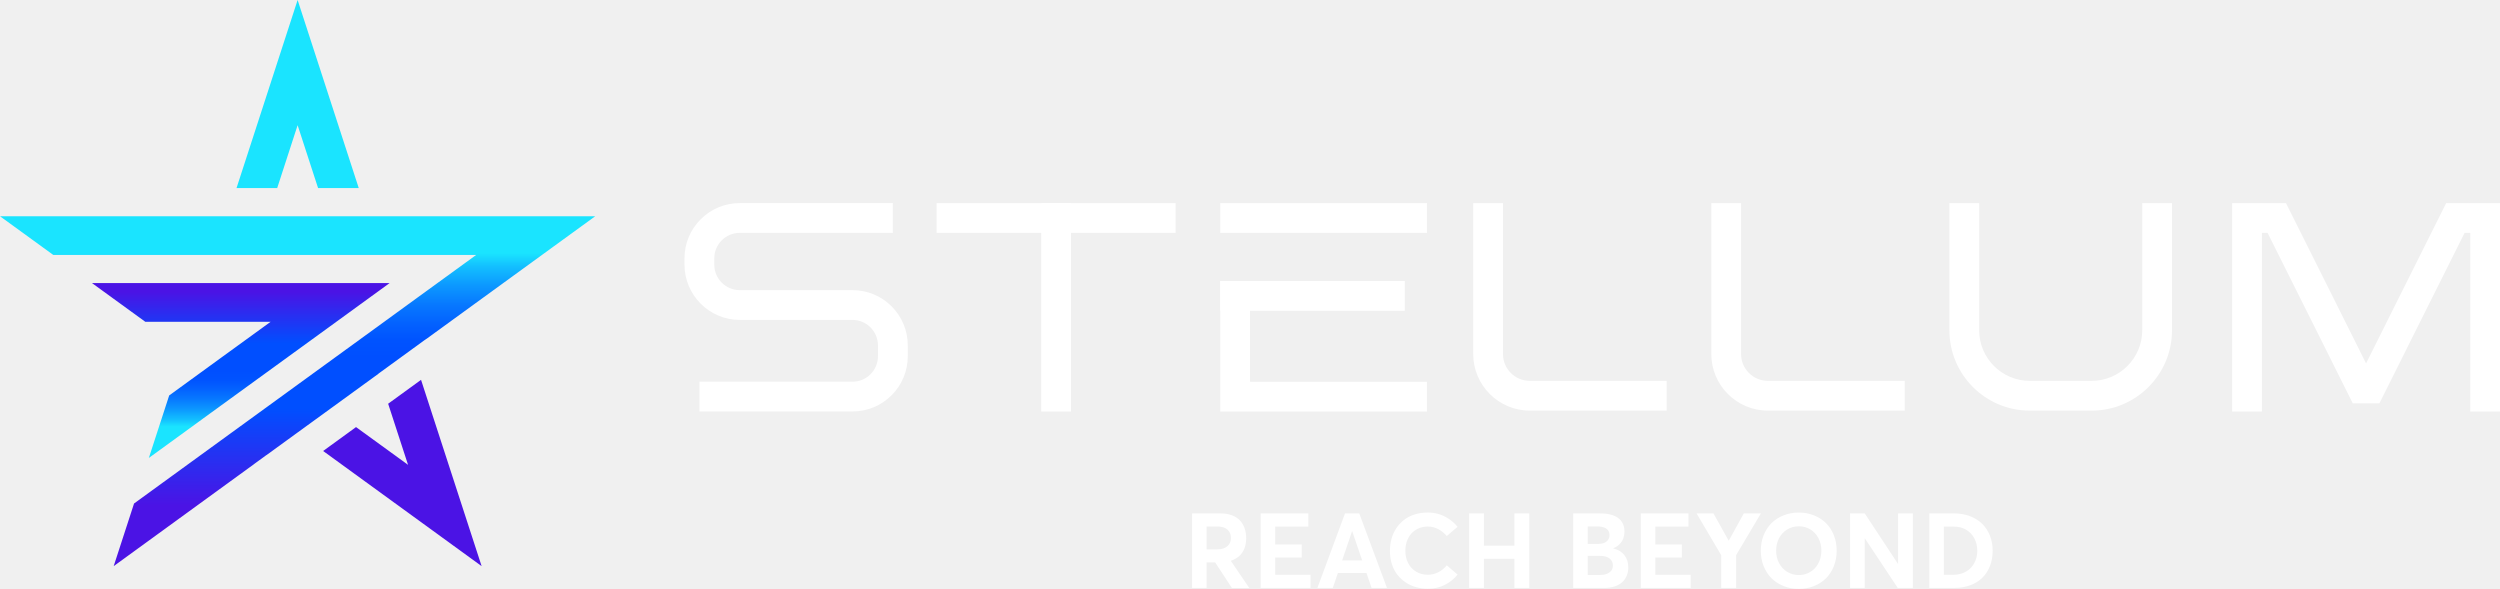
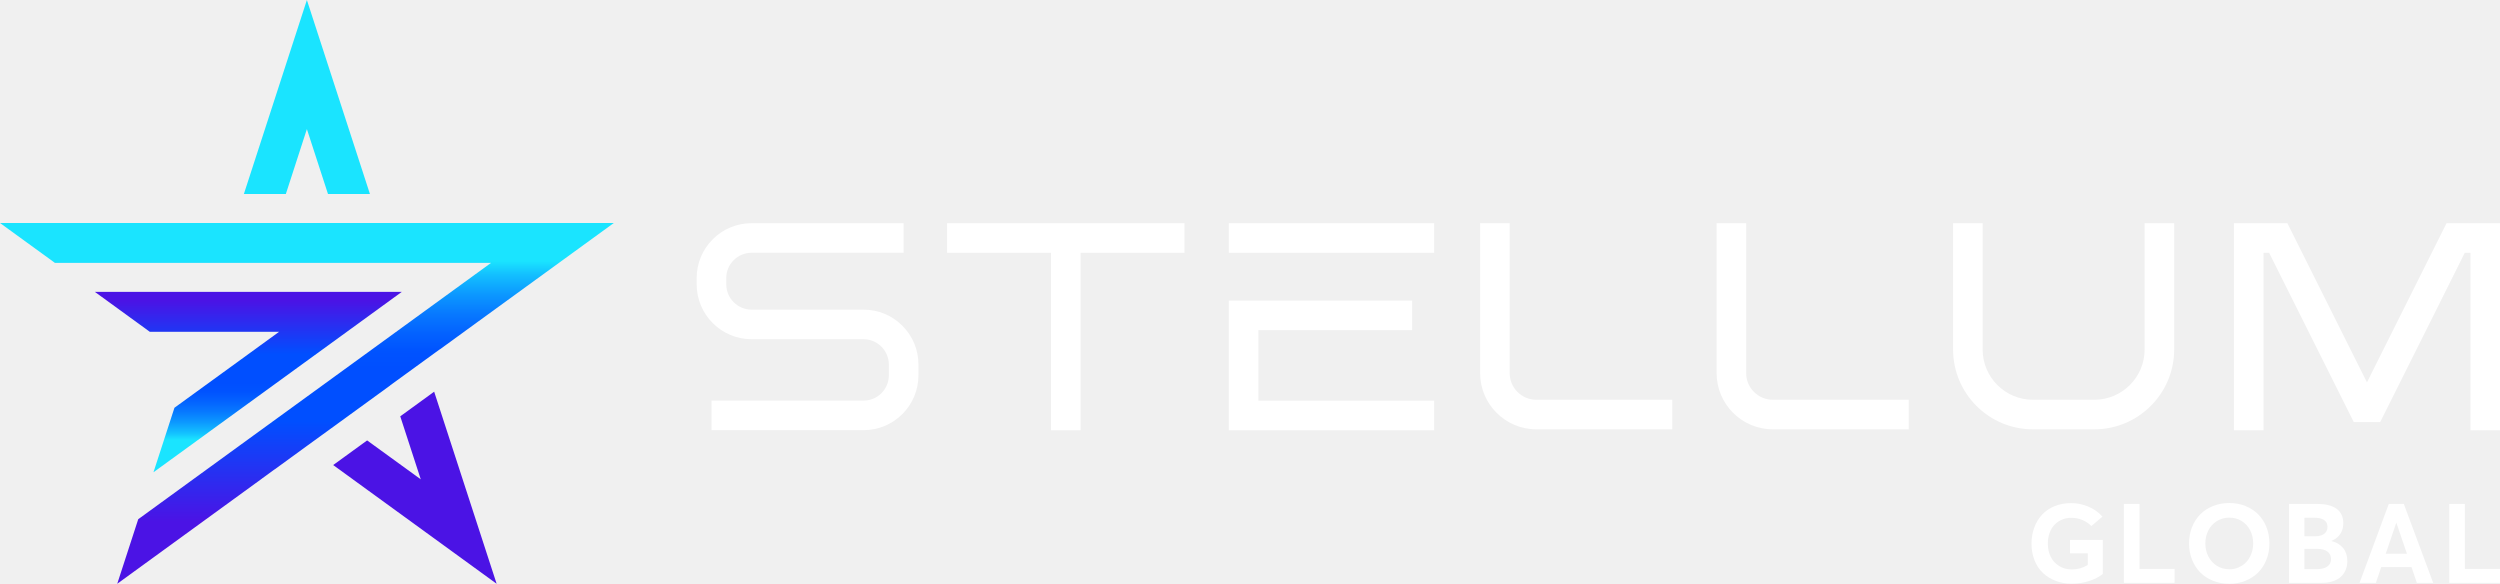
- <svg xmlns="http://www.w3.org/2000/svg" xmlns:xlink="http://www.w3.org/1999/xlink" id="Capa_2" data-name="Capa 2" viewBox="0 0 806.4 189.92">
+ <svg xmlns="http://www.w3.org/2000/svg" xmlns:xlink="http://www.w3.org/1999/xlink" id="Capa_1" data-name="Capa 1" viewBox="0 0 811.86 189.58">
  <defs>
    <style>
      .cls-1 {
        fill: #fff;
      }

      .cls-2 {
        fill: #4b13e5;
      }

      .cls-2, .cls-3, .cls-4, .cls-5 {
        fill-rule: evenodd;
      }

      .cls-3 {
        fill: url(#Degradado_sin_nombre_18);
      }

      .cls-4 {
        fill: url(#Degradado_sin_nombre_28);
      }

      .cls-5 {
        fill: url(#Degradado_sin_nombre_28-2);
      }
    </style>
-     <linearGradient id="Degradado_sin_nombre_28" data-name="Degradado sin nombre 28" x1="96" y1="73.33" x2="96" y2="177.71" gradientUnits="userSpaceOnUse">
+     <linearGradient id="Degradado_sin_nombre_28" data-name="Degradado sin nombre 28" x1="99.66" y1="76.13" x2="99.66" y2="184.49" gradientUnits="userSpaceOnUse">
      <stop offset=".08" stop-color="#1ae4ff" />
      <stop offset=".12" stop-color="#13c0ff" />
      <stop offset=".18" stop-color="#0c98ff" />
      <stop offset=".24" stop-color="#0778ff" />
      <stop offset=".3" stop-color="#0361ff" />
      <stop offset=".35" stop-color="#0053ff" />
      <stop offset=".4" stop-color="#004fff" />
      <stop offset=".56" stop-color="#004fff" />
      <stop offset=".86" stop-color="#4b13e5" />
    </linearGradient>
-     <linearGradient id="Degradado_sin_nombre_28-2" data-name="Degradado sin nombre 28" x1="77.67" y1="142.1" x2="77.67" y2="86.21" xlink:href="#Degradado_sin_nombre_28" />
-     <linearGradient id="Degradado_sin_nombre_18" data-name="Degradado sin nombre 18" x1="96" y1="-5.48" x2="96" y2="49.77" gradientUnits="userSpaceOnUse">
+     <linearGradient id="Degradado_sin_nombre_28-2" data-name="Degradado sin nombre 28" x1="80.64" y1="147.52" x2="80.64" y2="89.5" xlink:href="#Degradado_sin_nombre_28" />
+     <linearGradient id="Degradado_sin_nombre_18" data-name="Degradado sin nombre 18" x1="99.67" y1="-5.69" x2="99.67" y2="51.67" gradientUnits="userSpaceOnUse">
      <stop offset="0" stop-color="#1ae4ff" />
      <stop offset="1" stop-color="#1ae4ff" />
    </linearGradient>
  </defs>
-   <g id="Capa_1-2" data-name="Capa 1">
+   <g>
+     <path class="cls-1" d="M280.43,139.69h-49.37v-9.6h49.37c2.2,0,4.27-.86,5.82-2.41,1.53-1.53,2.4-3.65,2.4-5.82v-3.46c0-2.17-.88-4.29-2.41-5.83-1.55-1.55-3.62-2.41-5.82-2.41h-36.34c-9.84,0-17.84-8-17.84-17.83v-2.02c0-4.77,1.86-9.25,5.23-12.61,3.37-3.37,7.85-5.22,12.61-5.22h49.36v9.6h-49.36c-2.2,0-4.27,.86-5.82,2.41-1.56,1.55-2.41,3.62-2.41,5.82v2.02c0,4.54,3.69,8.23,8.24,8.23h36.34c4.76,0,9.24,1.85,12.61,5.22,3.37,3.38,5.22,7.85,5.22,12.61v3.46c0,4.76-1.85,9.24-5.21,12.61-3.38,3.37-7.86,5.23-12.61,5.23Z" />
+     <polygon class="cls-1" points="384.65 72.49 384.65 82.09 350.91 82.09 350.91 139.72 341.31 139.72 341.31 82.09 307.56 82.09 307.56 72.49 384.65 72.49" />
+     <path class="cls-1" d="M399.05,72.49v9.6h66.68v-9.6h-66.68Z" />
+     <polygon class="cls-1" points="465.73 130.12 465.73 139.72 399.05 139.72 399.05 97.61 458.59 97.61 458.59 107.21 408.65 107.21 408.65 130.12 465.73 130.12" />
+     <path class="cls-1" d="M543.06,139.42h-44.15c-10.06,0-18.25-8.19-18.25-18.25v-48.68h9.6v48.68c0,4.77,3.88,8.65,8.65,8.65h44.15v9.6Z" />
+     <path class="cls-1" d="M619.86,139.42h-44.15c-10.06,0-18.25-8.19-18.25-18.25v-48.68h9.6v48.68c0,4.77,3.88,8.65,8.65,8.65h44.15v9.6Z" />
+     <path class="cls-1" d="M680.14,139.42h-19.98c-14.29,0-25.91-11.62-25.91-25.91v-41.02h9.6v41.02c0,8.99,7.32,16.31,16.31,16.31h19.98c8.99,0,16.31-7.32,16.31-16.31v-41.02h9.6v41.02c0,14.29-11.62,25.91-25.91,25.91Z" />
+     <polygon class="cls-1" points="811.86 139.72 802.26 139.72 802.26 82.09 800.42 82.09 772.95 137.07 764.36 137.07 736.89 82.09 735.06 82.09 735.06 139.72 725.46 139.72 725.46 72.49 742.82 72.49 768.66 124.18 794.49 72.49 811.86 72.49 811.86 139.72" />
+   </g>
+   <g>
+     <polygon class="cls-4" points="110.69 136.82 99.66 144.82 89.19 152.44 89.18 152.42 85.04 155.43 85.05 155.44 38.07 189.58 44.89 168.61 62.71 155.66 82.24 141.47 99.66 128.82 122.51 112.22 139.94 99.55 159.46 85.37 17.84 85.37 0 72.42 199.33 72.42 151.15 107.42 142.75 113.53 142.72 113.51 126.71 125.14 126.72 125.17 110.69 136.82" />
    <g>
-       <path class="cls-1" d="M397.35,189.64l-5.39-8.23h-2.76v8.23h-4.69v-24.04h9.09c1.41,0,2.66,.2,3.74,.6,1.09,.4,1.96,.96,2.63,1.69,.67,.73,1.17,1.57,1.5,2.53s.5,2.03,.5,3.21c0,1.26-.2,2.37-.6,3.35-.4,.98-.96,1.78-1.69,2.42s-1.6,1.13-2.64,1.47v.07l5.93,8.73h-5.63Zm-8.15-12.43h3.34c1.44,0,2.56-.33,3.34-1s1.17-1.57,1.17-2.7-.38-2.03-1.13-2.69-1.82-.99-3.18-.99h-3.54v7.39Z" />
-       <path class="cls-1" d="M406.64,165.6h15.37v4.26h-10.68v5.77h8.56v4.2h-8.56v5.57h11.39v4.25h-16.08v-24.04Z" />
-       <path class="cls-1" d="M440.77,184.83h-9.22l-1.64,4.81h-4.97l8.91-24.04h4.59l8.94,24.04h-4.97l-1.64-4.81Zm-1.39-4.06l-3.22-9.44h-.03l-3.21,9.44h6.46Z" />
-       <path class="cls-1" d="M456.78,189.39c-1.21-.33-2.33-.84-3.35-1.52s-1.91-1.5-2.67-2.45-1.35-2.09-1.78-3.41c-.43-1.32-.64-2.76-.64-4.31,0-1.38,.17-2.69,.51-3.92,.34-1.24,.86-2.37,1.54-3.4,.69-1.02,1.51-1.91,2.48-2.67,.96-.75,2.1-1.34,3.42-1.76s2.75-.63,4.29-.63c1.13,0,2.25,.15,3.35,.46,1.1,.31,2.2,.81,3.3,1.52,1.1,.71,2.07,1.58,2.92,2.63l-3.49,2.97c-.75-.9-1.65-1.64-2.71-2.21s-2.18-.85-3.37-.85c-.59,0-1.17,.06-1.72,.18-.55,.12-1.07,.3-1.55,.54-.49,.24-.93,.52-1.35,.86s-.78,.72-1.11,1.17c-.33,.44-.6,.92-.83,1.45-.23,.52-.41,1.09-.53,1.71-.12,.62-.18,1.27-.18,1.95,0,1.48,.31,2.8,.92,3.97,.61,1.17,1.47,2.08,2.58,2.74,1.11,.66,2.37,.98,3.78,.98,1.2,0,2.33-.28,3.39-.83s1.96-1.29,2.69-2.21l3.49,2.99c-1.1,1.38-2.47,2.48-4.1,3.31-1.63,.83-3.45,1.25-5.47,1.25-1.32,0-2.59-.17-3.8-.5Z" />
-       <path class="cls-1" d="M473.88,165.6h4.78v10.41h9.83v-10.41h4.79v24.04h-4.79v-9.39h-9.83v9.39h-4.78v-24.04Z" />
-       <path class="cls-1" d="M523.96,179.06c.84,1.05,1.26,2.37,1.26,3.94,0,.97-.16,1.86-.49,2.66-.32,.8-.8,1.5-1.44,2.1-.63,.59-1.45,1.06-2.45,1.39s-2.14,.5-3.43,.5h-9.95v-24.04h8.68c2.56,0,4.5,.5,5.84,1.5,1.34,1,2.01,2.46,2.01,4.36,0,.75-.12,1.46-.35,2.12s-.62,1.29-1.17,1.88-1.25,1.04-2.08,1.36v.07c1.54,.39,2.73,1.1,3.57,2.16Zm-11.82-3.61h3.4c.66,0,1.26-.1,1.79-.29,.53-.19,.97-.51,1.31-.94,.35-.44,.52-.97,.52-1.61,0-.57-.13-1.06-.4-1.47s-.69-.73-1.29-.97-1.34-.36-2.25-.36h-3.09v5.64Zm6.07,9.68c.63-.23,1.13-.57,1.5-1.02,.36-.46,.54-1.02,.54-1.69,0-.97-.36-1.73-1.08-2.29-.72-.56-1.77-.83-3.15-.83h-3.88v6.18h3.83c.86,0,1.61-.11,2.24-.34Z" />
-       <path class="cls-1" d="M529.26,165.6h15.37v4.26h-10.68v5.77h8.56v4.2h-8.56v5.57h11.39v4.25h-16.08v-24.04Z" />
-       <path class="cls-1" d="M568,165.6l-8,13.48v10.56h-4.81v-10.56l-7.95-13.48h5.45l4.89,8.77h.07l4.84-8.77h5.5Z" />
-       <path class="cls-1" d="M575.24,189c-1.53-.62-2.82-1.47-3.88-2.54-1.06-1.08-1.9-2.38-2.5-3.91-.6-1.53-.9-3.17-.9-4.93s.3-3.4,.9-4.92c.6-1.52,1.43-2.82,2.5-3.9,1.06-1.08,2.36-1.93,3.89-2.54,1.53-.62,3.19-.93,4.97-.93s3.38,.3,4.88,.9c1.5,.6,2.79,1.43,3.88,2.5,1.08,1.06,1.93,2.36,2.54,3.89s.92,3.2,.92,5.01-.31,3.48-.92,5.02c-.62,1.54-1.47,2.84-2.54,3.9-1.08,1.06-2.37,1.9-3.88,2.5s-3.13,.9-4.88,.9-3.46-.31-4.98-.93Zm7.88-4.1c.9-.4,1.67-.94,2.31-1.64,.64-.69,1.15-1.53,1.52-2.51s.55-2.03,.55-3.14c0-1.49-.32-2.83-.95-4.03-.63-1.2-1.5-2.14-2.61-2.81-1.11-.67-2.34-1.01-3.71-1.01s-2.68,.35-3.8,1.05-1.99,1.65-2.6,2.84-.92,2.51-.92,3.96,.31,2.78,.92,3.97,1.48,2.15,2.6,2.85,2.39,1.06,3.8,1.06c1.02,0,1.99-.2,2.88-.59Z" />
-       <path class="cls-1" d="M617.02,165.6v24.04h-4.88l-10.58-15.93h-.07v15.93h-4.74v-24.04h4.74l10.69,16.24h.07v-16.24h4.76Z" />
-       <path class="cls-1" d="M622.32,165.6h7.95c1.87,0,3.59,.3,5.15,.89s2.88,1.42,3.95,2.47c1.07,1.05,1.91,2.32,2.5,3.82,.59,1.49,.88,3.12,.88,4.88s-.28,3.38-.85,4.86c-.57,1.48-1.38,2.74-2.43,3.79-1.05,1.05-2.35,1.87-3.91,2.45s-3.28,.88-5.19,.88h-8.05v-24.04Zm7.75,19.8c1.15,0,2.2-.2,3.17-.59s1.79-.94,2.45-1.63c.67-.69,1.18-1.51,1.55-2.45,.37-.95,.55-1.97,.55-3.06,0-1.49-.32-2.83-.95-4.02-.63-1.19-1.52-2.12-2.65-2.78s-2.41-1-3.83-1h-3.35v15.53h3.06Z" />
-     </g>
-     <g>
-       <path class="cls-1" d="M274.98,132.72h-49.37v-9.6h49.37c2.2,0,4.27-.86,5.82-2.41,1.53-1.53,2.4-3.65,2.4-5.82v-3.46c0-2.17-.88-4.29-2.41-5.83-1.55-1.55-3.62-2.41-5.82-2.41h-36.34c-9.84,0-17.84-8-17.84-17.83v-2.02c0-4.77,1.86-9.25,5.23-12.61,3.37-3.37,7.85-5.22,12.61-5.22h49.36v9.6h-49.36c-2.2,0-4.27,.86-5.82,2.41-1.56,1.55-2.41,3.62-2.41,5.82v2.02c0,4.54,3.69,8.23,8.24,8.23h36.34c4.76,0,9.24,1.85,12.61,5.22,3.37,3.38,5.22,7.85,5.22,12.61v3.46c0,4.76-1.85,9.24-5.21,12.61-3.38,3.37-7.86,5.23-12.61,5.23Z" />
-       <rect class="cls-1" x="302.11" y="65.52" width="77.1" height="9.6" />
-       <rect class="cls-1" x="335.86" y="65.52" width="9.6" height="67.23" />
-       <path class="cls-1" d="M460.28,132.75h-66.67v-42.11h9.6v32.51h57.07v9.6Zm0-57.63h-66.67v-9.6h66.67v9.6Z" />
-       <path class="cls-1" d="M537.6,132.45h-44.15c-10.06,0-18.25-8.19-18.25-18.25v-48.68h9.6v48.68c0,4.77,3.88,8.65,8.65,8.65h44.15v9.6Z" />
-       <path class="cls-1" d="M614.4,132.45h-44.15c-10.06,0-18.25-8.19-18.25-18.25v-48.68h9.6v48.68c0,4.77,3.88,8.65,8.65,8.65h44.15v9.6Z" />
-       <rect class="cls-1" x="393.6" y="90.64" width="59.54" height="9.6" />
-       <path class="cls-1" d="M674.69,132.45h-19.98c-14.29,0-25.91-11.62-25.91-25.91v-41.02h9.6v41.02c0,8.99,7.32,16.31,16.31,16.31h19.98c8.99,0,16.31-7.32,16.31-16.31v-41.02h9.6v41.02c0,14.29-11.62,25.91-25.91,25.91Z" />
-       <polygon class="cls-1" points="806.4 132.75 796.8 132.75 796.8 75.12 794.97 75.12 767.5 130.1 758.91 130.1 731.44 75.12 729.6 75.12 729.6 132.75 720 132.75 720 65.52 737.37 65.52 763.2 117.21 789.04 65.52 806.4 65.52 806.4 132.75" />
-     </g>
-     <g>
-       <polygon class="cls-4" points="106.62 131.79 96 139.5 85.91 146.83 85.9 146.81 81.92 149.71 81.93 149.72 36.67 182.61 43.24 162.41 60.4 149.94 79.22 136.27 96 124.08 118 108.1 134.79 95.89 153.6 82.23 17.18 82.23 0 69.75 192 69.75 145.59 103.47 137.5 109.35 137.47 109.33 122.05 120.54 122.06 120.57 106.62 131.79" />
-       <g>
-         <polygon class="cls-2" points="135.81 122.52 155.35 182.61 104.23 145.47 114.84 137.76 131.62 149.94 125.2 130.23 135.81 122.52" />
-         <polygon class="cls-5" points="71.74 115.08 87.3 103.79 46.86 103.79 29.67 91.31 125.67 91.31 108.5 103.79 65.18 135.24 65.18 135.25 48.01 147.72 54.57 127.56 71.74 115.08" />
-         <polygon class="cls-3" points="89.41 60.67 76.29 60.67 96 0 115.72 60.67 102.6 60.67 96 40.38 89.41 60.67" />
-       </g>
+       <polygon class="cls-2" points="140.99 127.2 161.28 189.58 108.2 151.02 119.22 143.02 136.64 155.66 129.98 135.2 140.99 127.2" />
+       <polygon class="cls-5" points="74.48 119.48 90.63 107.75 48.65 107.75 30.81 94.79 130.47 94.79 112.64 107.75 67.67 140.41 67.67 140.42 49.84 153.36 56.65 132.42 74.48 119.48" />
+       <polygon class="cls-3" points="92.83 62.99 79.2 62.99 99.66 0 120.13 62.99 106.51 62.99 99.66 41.92 92.83 62.99" />
    </g>
  </g>
+   <g>
+     <path class="cls-1" d="M667.63,188.64c-1.59-.59-2.97-1.43-4.15-2.53s-2.1-2.46-2.76-4.11c-.67-1.65-1-3.48-1-5.48,0-1.87,.3-3.6,.9-5.21,.6-1.61,1.44-3,2.53-4.17s2.44-2.1,4.06-2.76,3.41-1,5.37-1,3.74,.37,5.55,1.12c1.81,.75,3.35,1.83,4.63,3.27l-3.59,3.05c-1.83-1.77-4.03-2.66-6.58-2.66-1.06,0-2.04,.19-2.96,.58-.92,.39-1.72,.93-2.4,1.64-.69,.7-1.23,1.59-1.62,2.65-.39,1.06-.59,2.23-.59,3.51,0,1.57,.31,2.99,.93,4.25s1.53,2.27,2.72,3.01c1.19,.75,2.57,1.12,4.13,1.12,1.9,0,3.63-.49,5.19-1.46v-3.77h-5.76v-4.35h10.65v11.04c-1.19,.96-2.68,1.73-4.48,2.31s-3.67,.86-5.61,.86-3.56-.3-5.15-.89Z" />
+     <path class="cls-1" d="M689.72,163.66h5.07v21.09h11.39v4.53h-16.46v-25.62Z" />
+     <path class="cls-1" d="M718.64,188.59c-1.63-.66-3.01-1.56-4.14-2.71s-2.02-2.54-2.66-4.16c-.64-1.63-.96-3.38-.96-5.26s.32-3.63,.96-5.25c.64-1.62,1.53-3,2.66-4.16s2.52-2.05,4.15-2.71,3.4-.99,5.3-.99,3.6,.32,5.2,.96,2.98,1.53,4.13,2.66,2.05,2.51,2.71,4.15c.66,1.63,.99,3.41,.99,5.34s-.33,3.71-.99,5.34c-.66,1.64-1.56,3.02-2.71,4.16s-2.53,2.02-4.13,2.66-3.34,.96-5.2,.96-3.68-.33-5.31-.99Zm8.4-4.37c.96-.42,1.78-1,2.46-1.74,.69-.74,1.23-1.63,1.62-2.68,.39-1.04,.59-2.16,.59-3.34,0-1.58-.34-3.02-1.01-4.3s-1.6-2.28-2.78-2.99c-1.18-.72-2.5-1.07-3.95-1.07s-2.85,.37-4.05,1.12c-1.2,.75-2.12,1.75-2.77,3.03s-.98,2.68-.98,4.22,.33,2.96,.98,4.23,1.58,2.29,2.77,3.04c1.2,.75,2.55,1.13,4.05,1.13,1.09,0,2.12-.21,3.07-.63Z" />
+     <path class="cls-1" d="M760.94,178c.89,1.12,1.34,2.52,1.34,4.2,0,1.03-.17,1.98-.52,2.83-.35,.86-.86,1.6-1.53,2.24-.68,.63-1.54,1.13-2.61,1.48-1.06,.35-2.28,.53-3.65,.53h-10.6v-25.62h9.24c2.72,0,4.8,.53,6.22,1.6,1.43,1.07,2.14,2.62,2.14,4.65,0,.8-.12,1.55-.37,2.26-.25,.71-.66,1.38-1.25,2.01-.59,.63-1.33,1.11-2.22,1.45v.07c1.64,.41,2.91,1.18,3.8,2.3Zm-12.59-3.85h3.63c.7,0,1.34-.1,1.9-.31s1.03-.54,1.4-1,.55-1.04,.55-1.72c0-.61-.14-1.13-.42-1.57-.28-.43-.74-.78-1.37-1.03-.63-.25-1.43-.38-2.4-.38h-3.29v6Zm6.47,10.31c.67-.24,1.21-.6,1.59-1.09s.58-1.09,.58-1.8c0-1.03-.38-1.85-1.15-2.44s-1.89-.89-3.35-.89h-4.14v6.58h4.08c.92,0,1.71-.12,2.39-.36Z" />
+     <path class="cls-1" d="M783.12,184.16h-9.83l-1.74,5.12h-5.3l9.49-25.62h4.89l9.53,25.62h-5.3l-1.74-5.12Zm-1.48-4.33l-3.43-10.05h-.04l-3.42,10.05h6.88Z" />
+     <path class="cls-1" d="M795.39,163.66h5.07v21.09h11.39v4.53h-16.46v-25.62Z" />
+   </g>
</svg>
